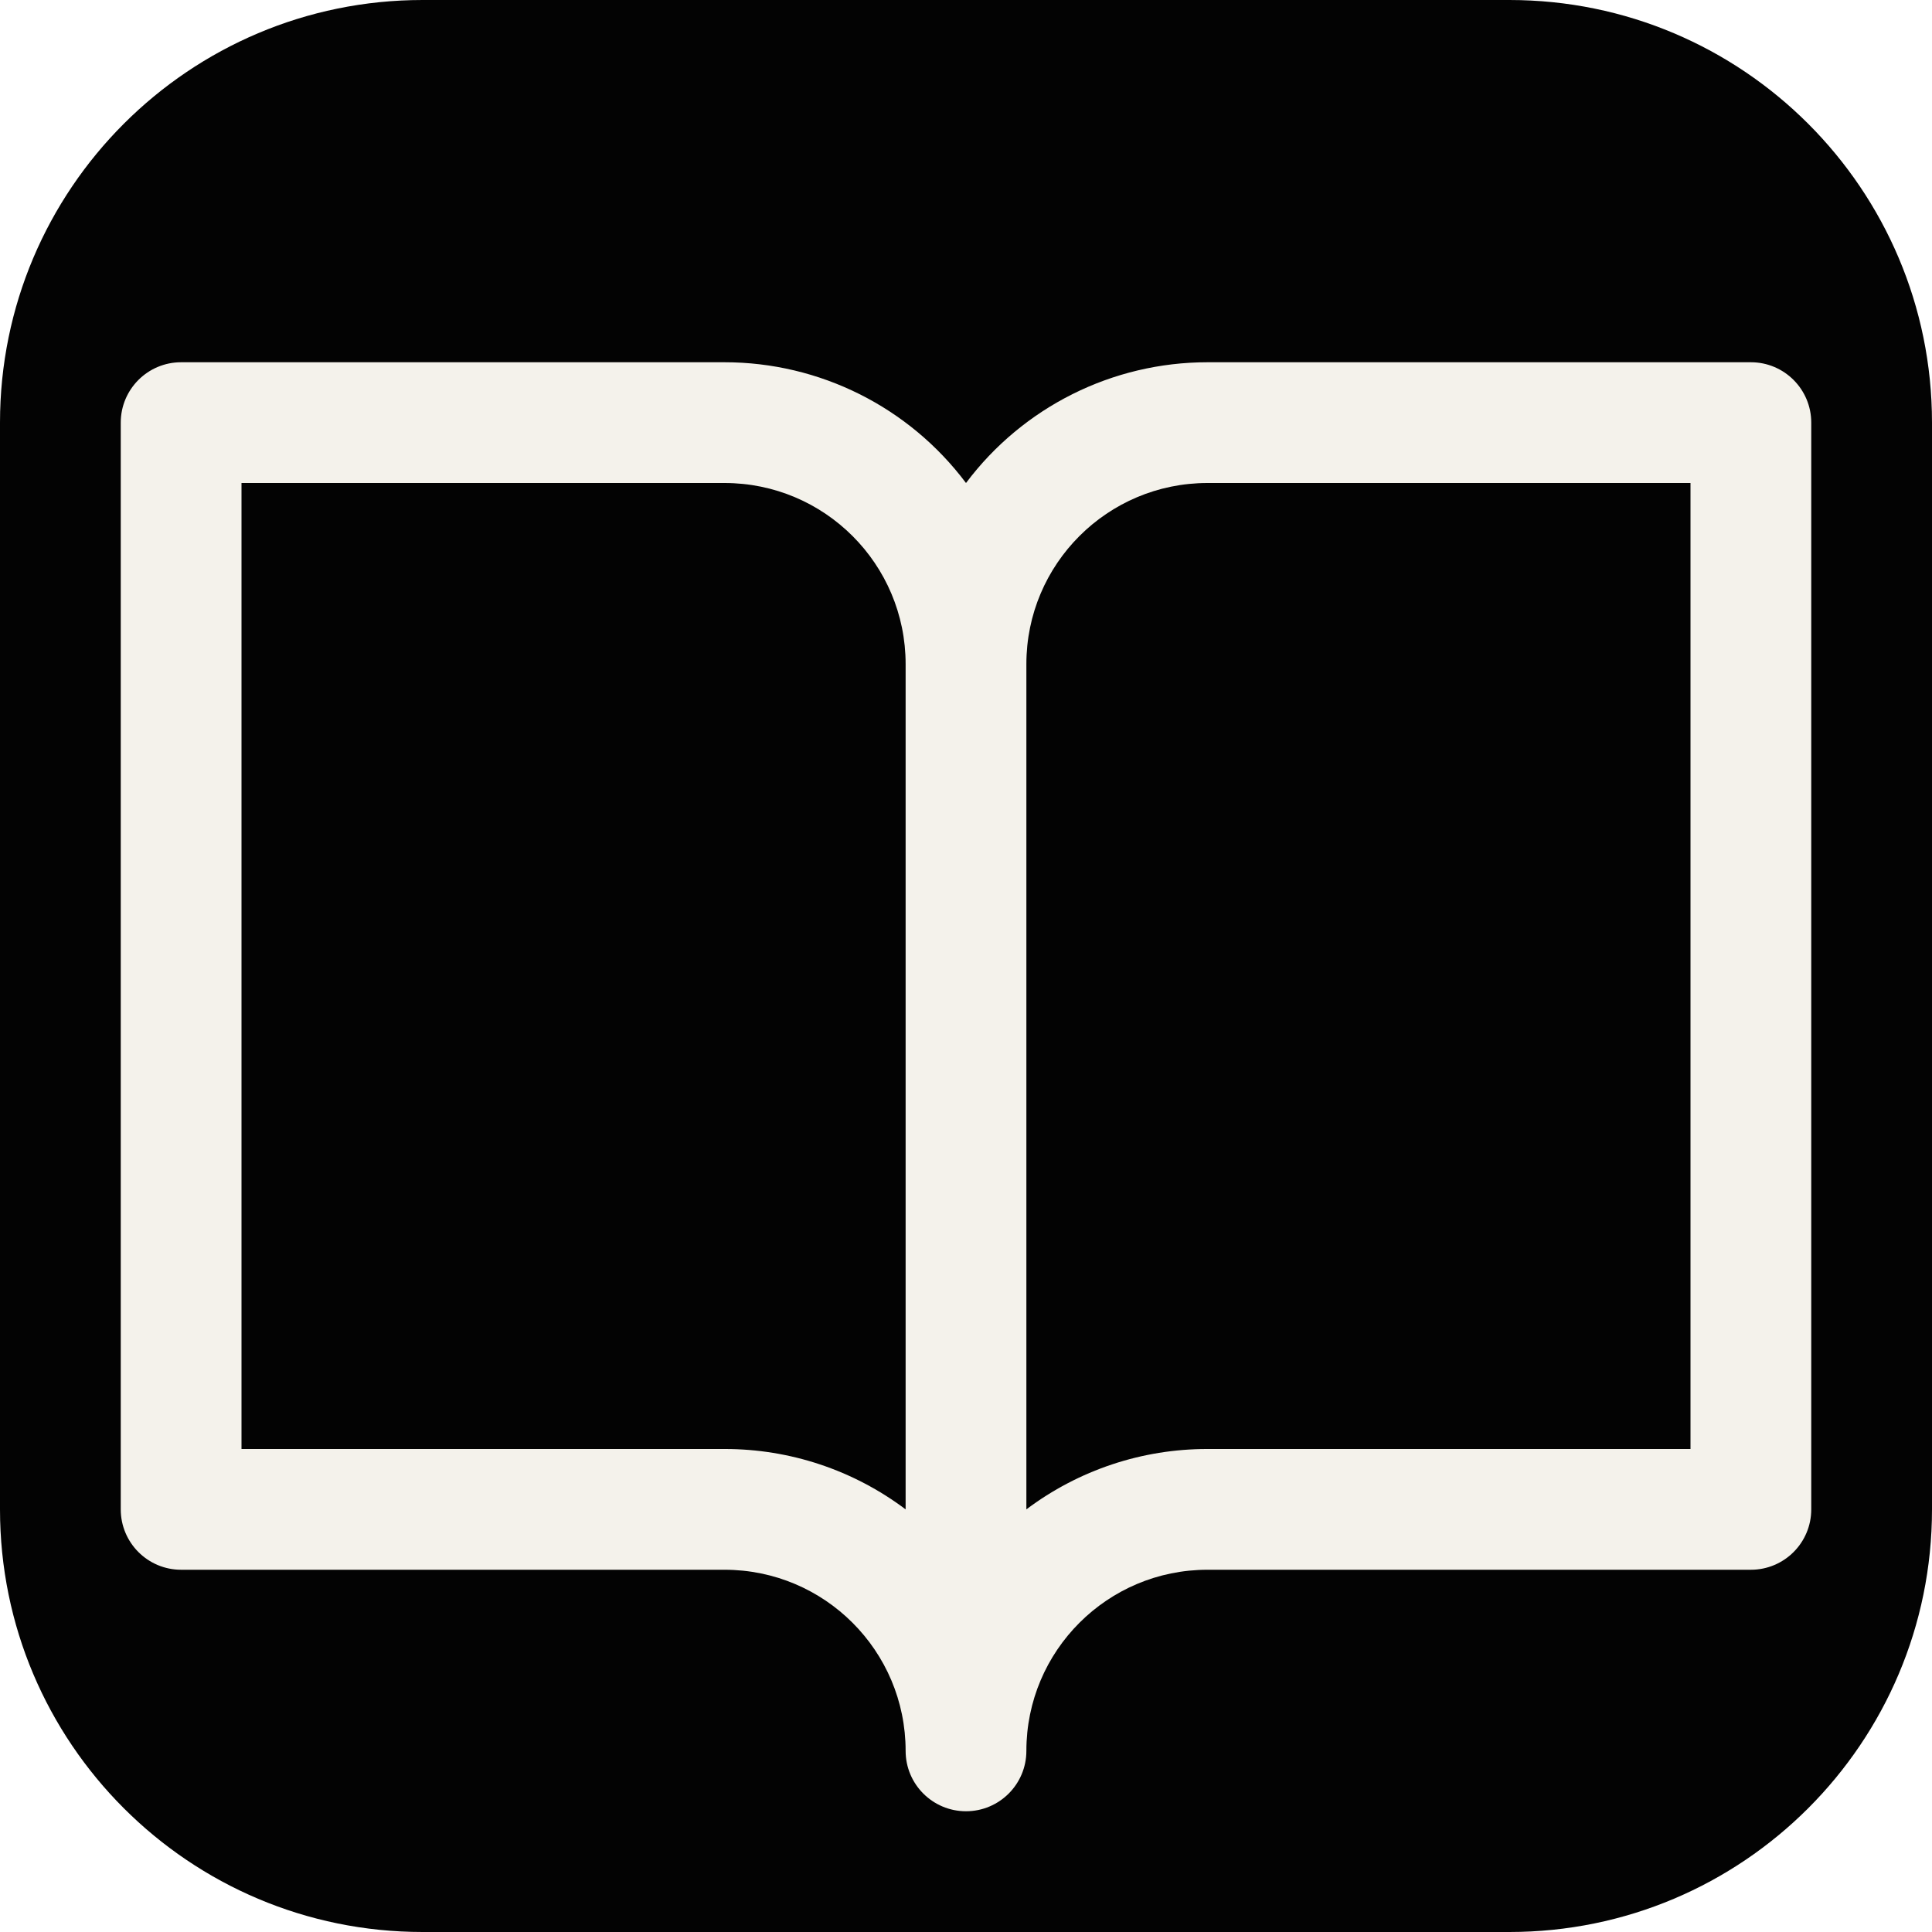
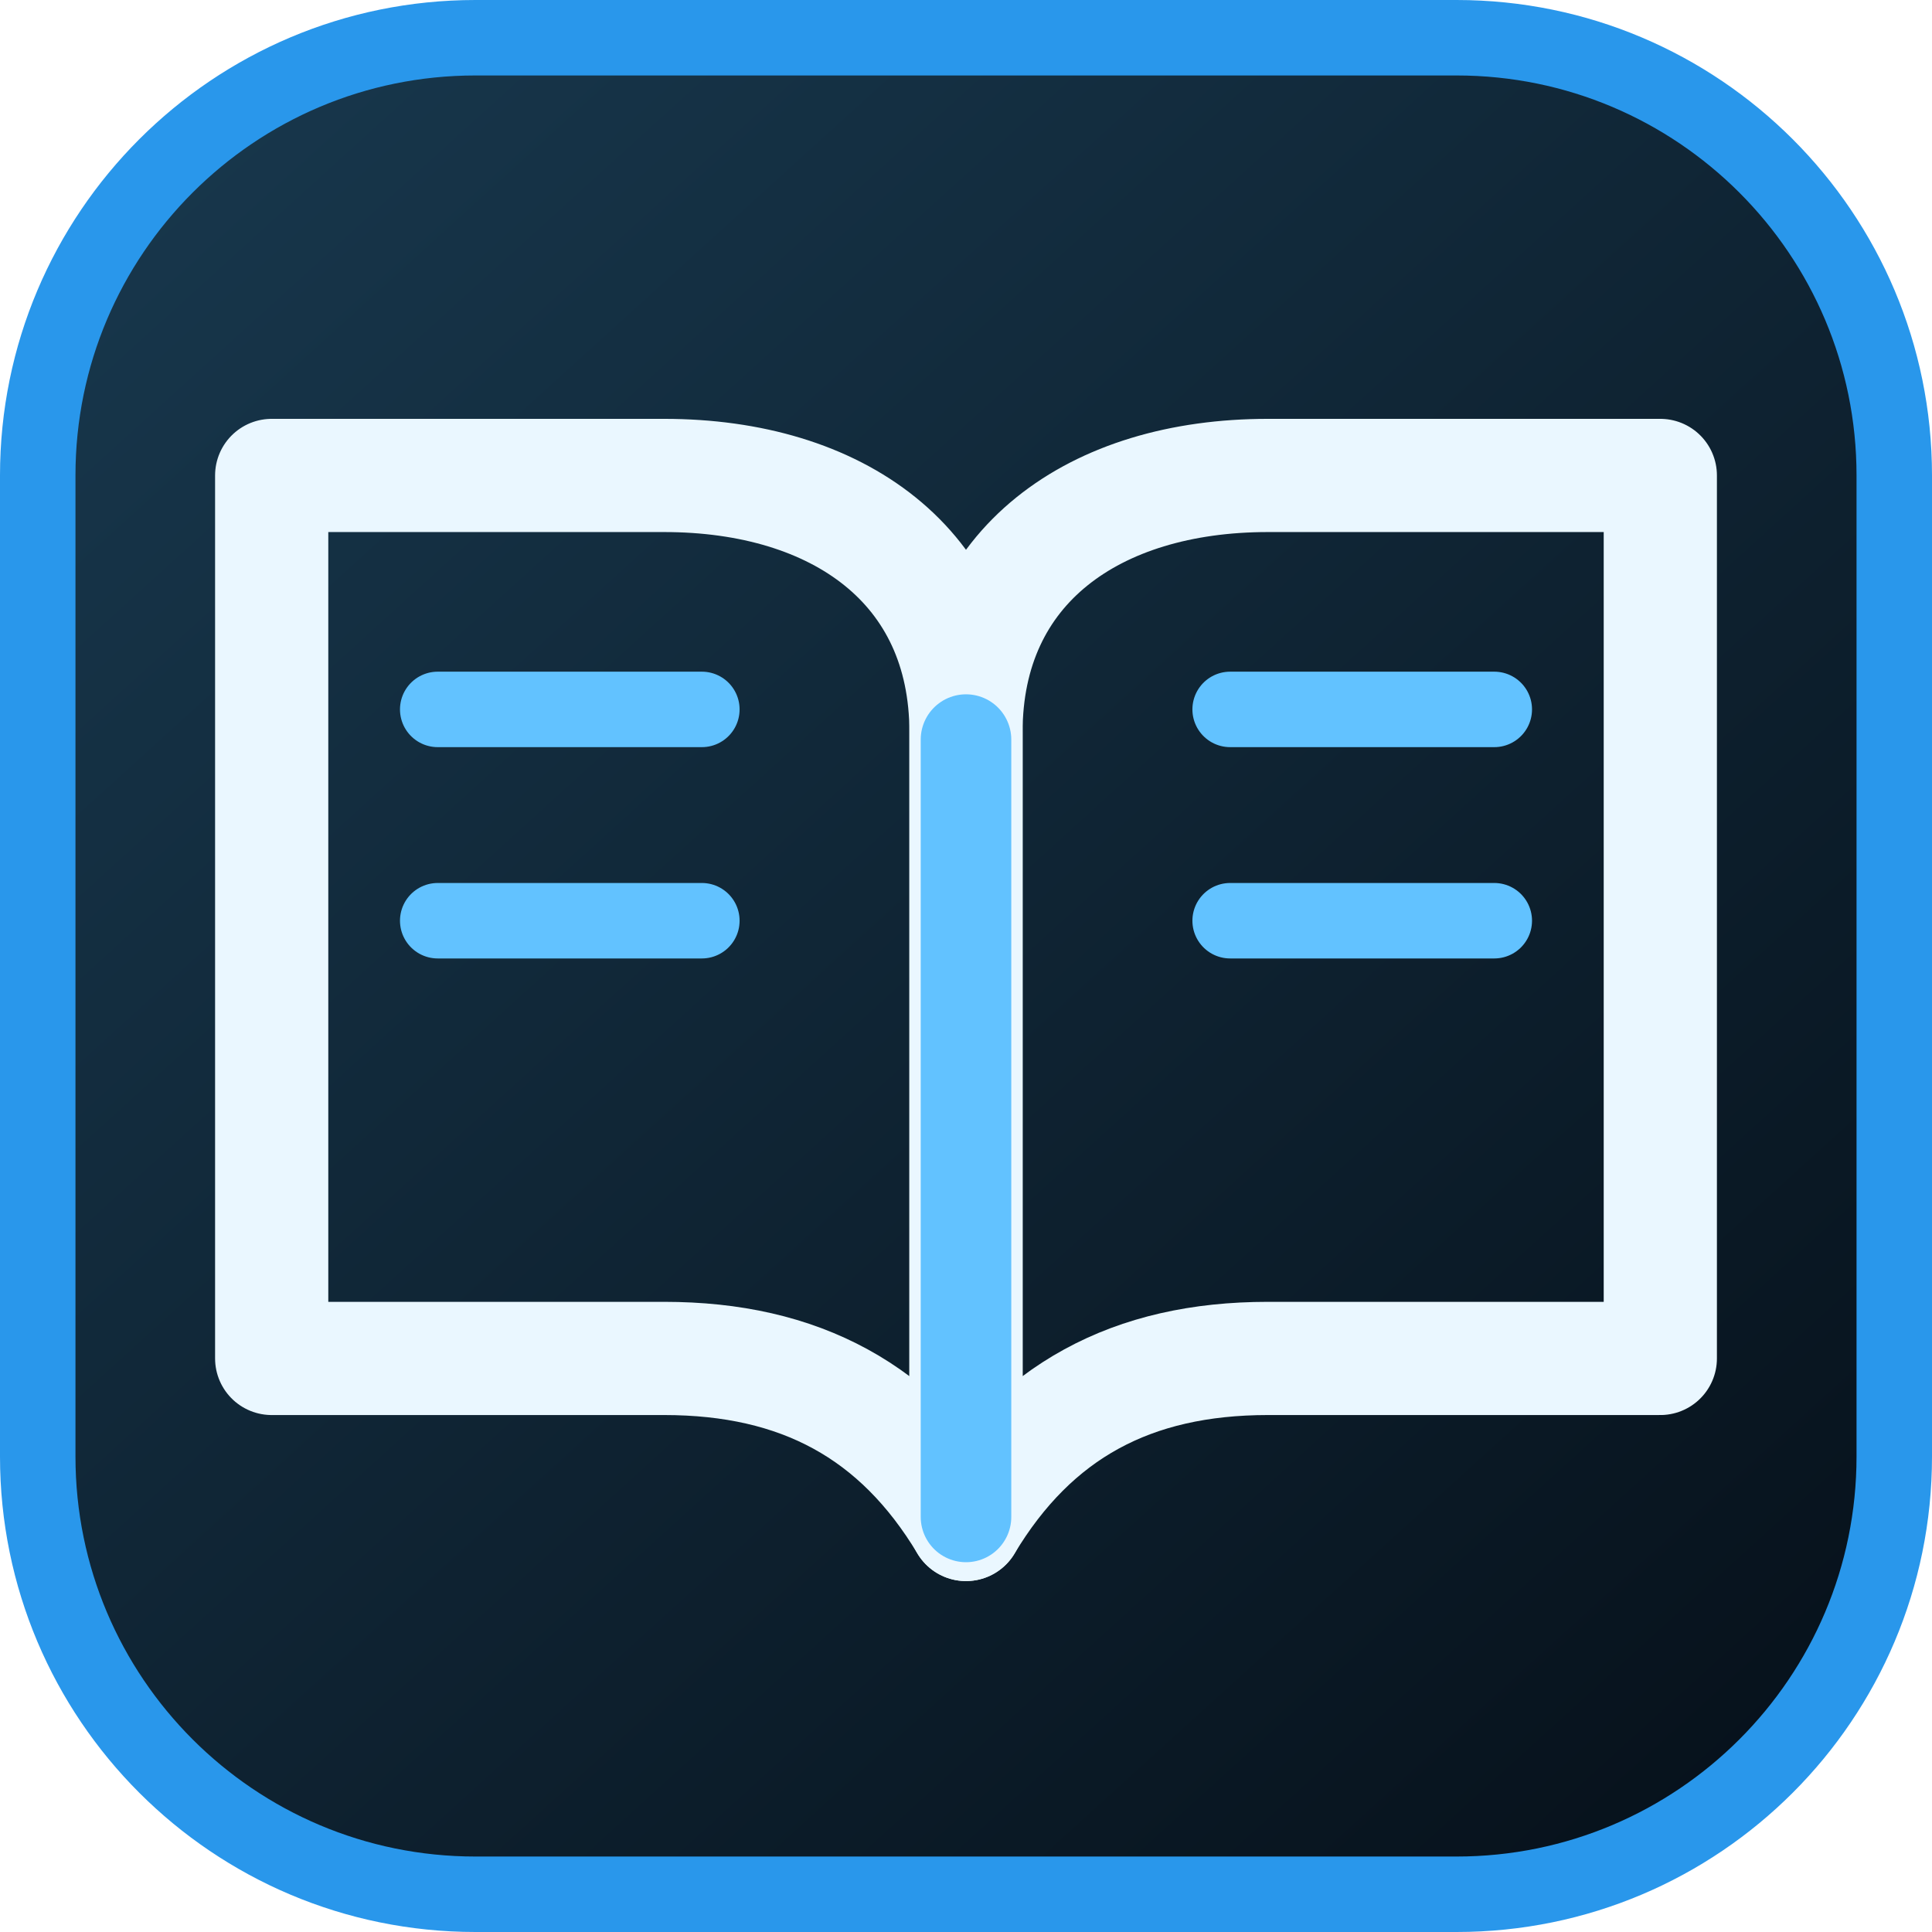
- <svg xmlns="http://www.w3.org/2000/svg" viewBox="0 0 256 256">
-   <rect width="256" height="256" rx="56" fill="#030303" />
-   <path fill="#f4f2eb" d="M232 48h-72a40 40 0 0 0-32 16 40 40 0 0 0-32-16H24a8 8 0 0 0-8 8v144a8 8 0 0 0 8 8h72a24 24 0 0 1 24 24 8 8 0 0 0 16 0 24 24 0 0 1 24-24h72a8 8 0 0 0 8-8V56a8 8 0 0 0-8-8ZM96 192H32V64h64a24 24 0 0 1 24 24v112a39.81 39.81 0 0 0-24-8Zm128 0h-64a39.81 39.81 0 0 0-24 8V88a24 24 0 0 1 24-24h64Z" />
+ <svg xmlns="http://www.w3.org/2000/svg" viewBox="0 0 256 256" fill="none">
+   <defs>
+     <linearGradient id="bg" x1="28" y1="20" x2="226" y2="238" gradientUnits="userSpaceOnUse">
+       <stop stop-color="#17364B" />
+       <stop offset="1" stop-color="#07121C" />
+     </linearGradient>
+   </defs>
+   <rect x="5" y="5" width="246" height="246" rx="58" fill="url(#bg)" stroke="#2997EB" stroke-width="10" />
+   <path d="M36 63h52c23 0 40 12 40 34v105c-9-15-22-22-40-22H36V63Z" stroke="#EAF7FF" stroke-width="15" stroke-linejoin="round" />
+   <path d="M220 63h-52c-23 0-40 12-40 34v105c9-15 22-22 40-22h52V63Z" stroke="#EAF7FF" stroke-width="15" stroke-linejoin="round" />
+   <path d="M128 98v103" stroke="#62C2FF" stroke-width="12" stroke-linecap="round" />
+   <path d="M58 94h35M58 122h35M163 94h35M163 122h35" stroke="#62C2FF" stroke-width="10" stroke-linecap="round" />
</svg>
